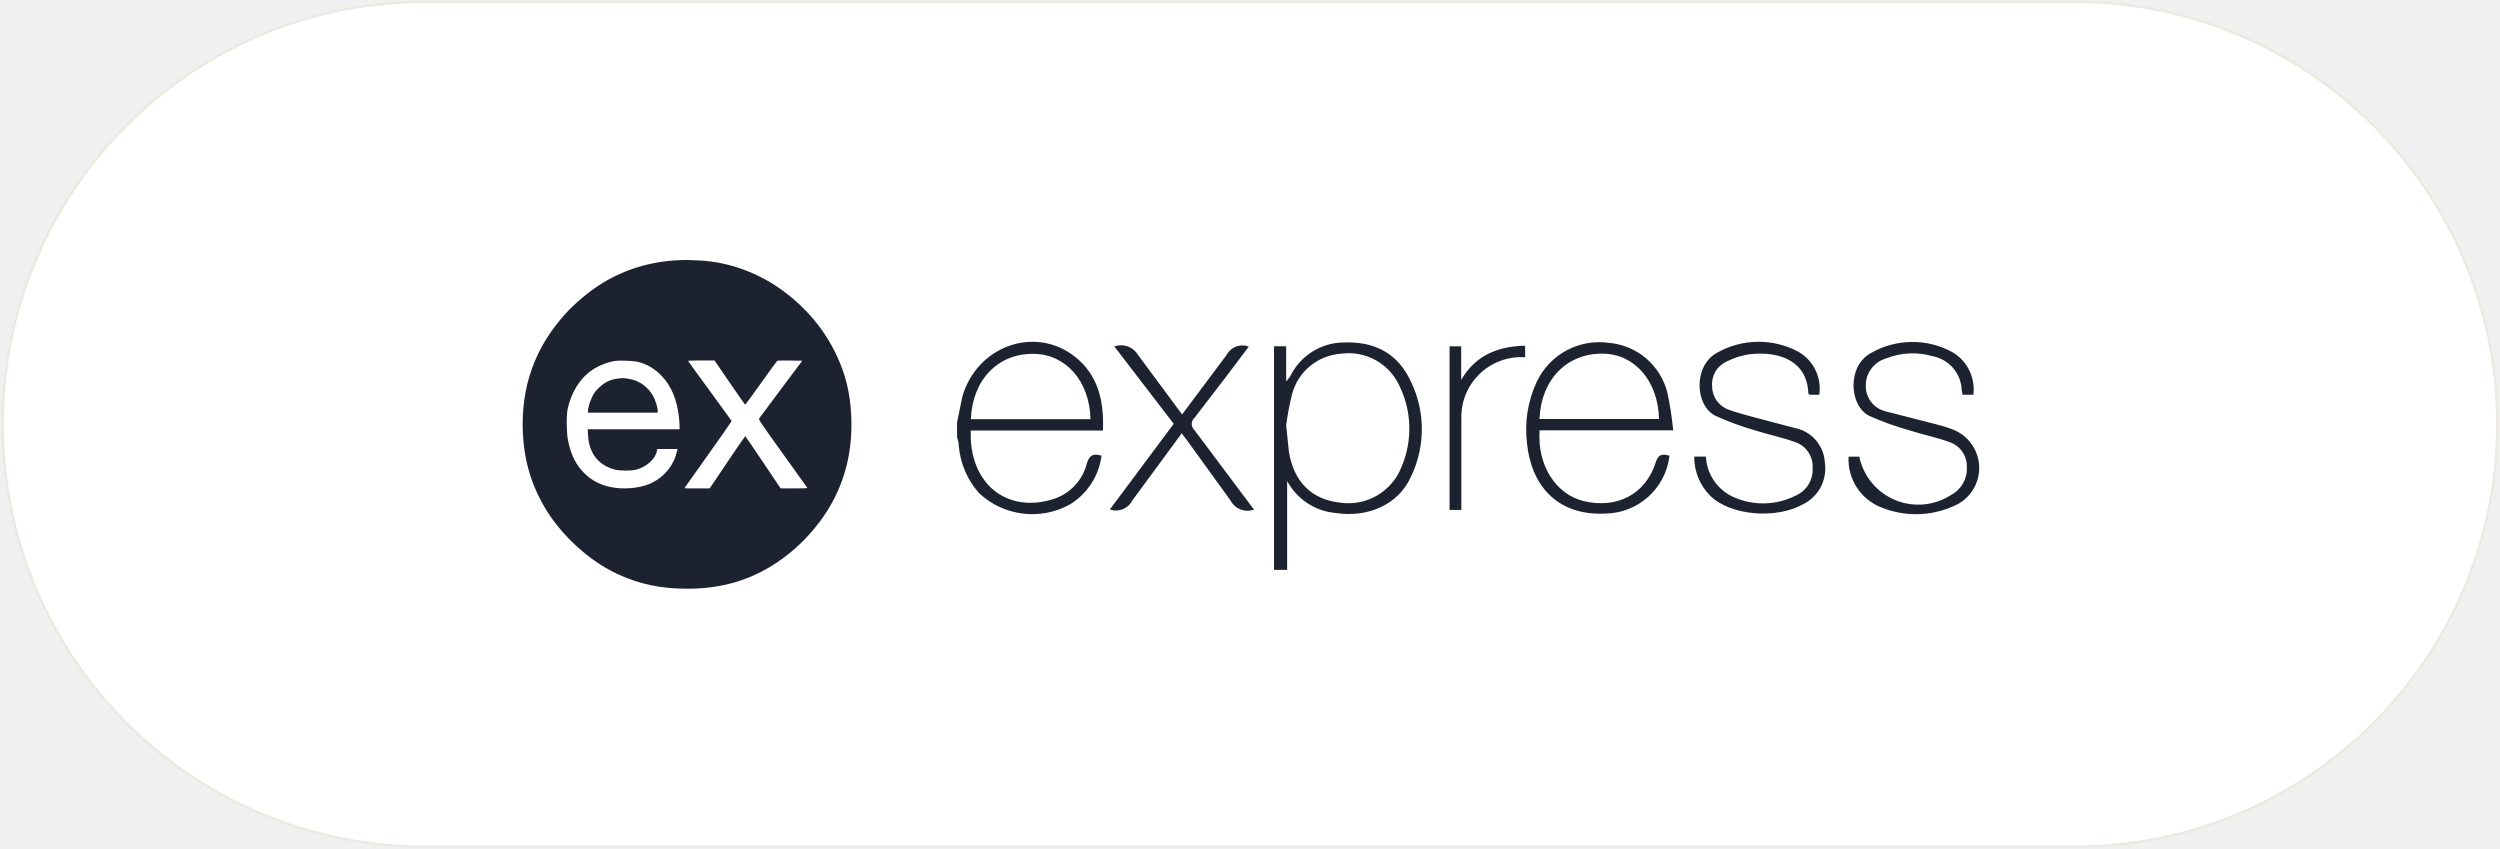
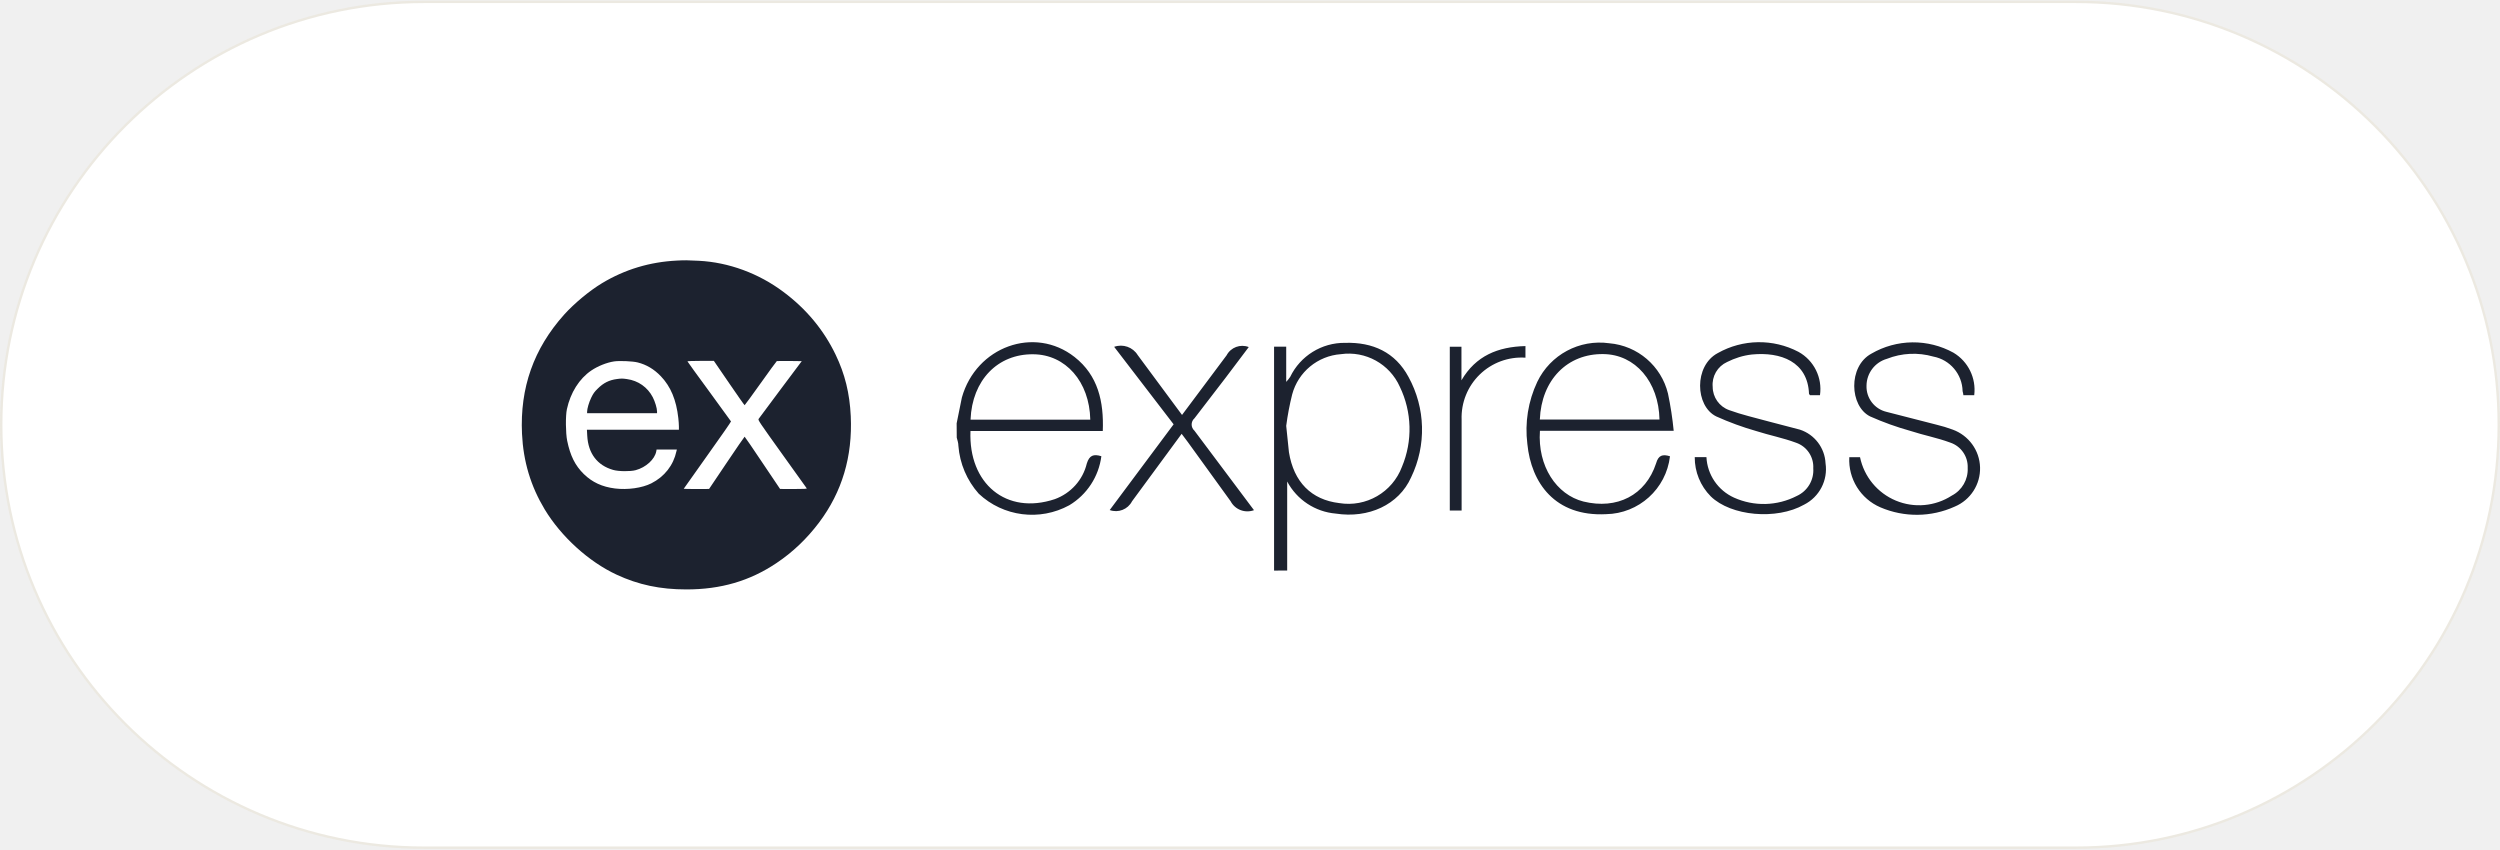
- <svg xmlns="http://www.w3.org/2000/svg" width="840" height="285" viewBox="0 0 840 285" fill="none">
-   <path d="M142.836.63h554.32c78.384 0 141.927 63.542 141.927 141.926S775.54 284.483 697.156 284.483h-554.32C64.452 284.483.909 220.94.909 142.556S64.452.629 142.836.629" fill="#fff" />
-   <path d="M142.836.63h554.32c78.384 0 141.927 63.542 141.927 141.926S775.54 284.483 697.156 284.483h-554.32C64.452 284.483.909 220.94.909 142.556S64.452.629 142.836.629Z" stroke="#ECE9E1" stroke-width=".818" />
+ <svg xmlns="http://www.w3.org/2000/svg" width="839" height="285" viewBox="0 0 839 285" fill="none">
+   <path d="M142.336.63h554.32c78.384 0 141.927 63.542 141.927 141.926S775.04 284.483 696.656 284.483h-554.32C63.952 284.483.409 220.94.409 142.556S63.952.629 142.336.629" fill="#fff" />
+   <path d="M142.336.63h554.32c78.384 0 141.927 63.542 141.927 141.926S775.04 284.483 696.656 284.483h-554.32C63.952 284.483.409 220.94.409 142.556S63.952.629 142.336.629Z" stroke="#ECE9E1" stroke-width=".818" />
  <g clip-path="url(#a)" fill="#1C222F">
-     <g clip-path="url(#b)">
-       <path d="M227.714 87.448c-9.137.448-17.504 2.974-25.154 7.578-4.282 2.58-9.371 6.826-12.757 10.589-10.194 11.395-14.835 24.509-14.118 39.953.43 9.299 2.921 17.576 7.597 25.352 5.518 9.155 14.799 17.594 24.133 21.93 7.346 3.422 14.656 4.963 23.435 4.963 11.556 0 21.249-2.831 30.189-8.815 5.5-3.673 10.23-8.188 14.351-13.653 7.722-10.284 11.251-22.126 10.624-35.689-.358-7.65-1.952-14.136-5.088-20.64-3.995-8.295-9.836-15.336-17.504-21.052-8.313-6.234-18.365-9.925-28.362-10.445-4.049-.197-4.712-.215-7.346-.071m-13.222 34.184c2.956.735 5.536 2.275 7.794 4.64 3.332 3.494 5.178 7.955 5.858 14.047.108.967.197 2.222.197 2.831v1.075h-30.87l.108 2.006c.322 5.931 3.35 9.944 8.672 11.467 1.845.537 5.787.573 7.578.089 3.458-.931 6.414-3.637 6.916-6.324l.107-.609h6.809l-.144.573c-1.021 4.73-4.013 8.546-8.438 10.786-3.1 1.558-7.955 2.239-12.183 1.72-4.3-.538-7.633-2.079-10.464-4.838-2.92-2.866-4.55-6.127-5.59-11.197-.519-2.616-.573-8.332-.089-10.589 1.2-5.536 4.156-10.23 8.17-12.954 2.186-1.487 5.195-2.687 7.65-3.063 1.792-.269 6.235-.09 7.919.34m30.673 6.916c2.795 4.085 5.142 7.435 5.232 7.435.071 0 2.49-3.314 5.374-7.364 2.885-4.049 5.322-7.399 5.429-7.435s2.043-.054 4.282-.036l4.085.054-7.113 9.496c-3.905 5.213-7.22 9.675-7.363 9.89-.251.376.125.931 7.865 11.735a3569 3569 0 0 1 8.277 11.556c.108.179-.824.233-4.407.233l-4.533-.018-5.894-8.761c-3.225-4.838-5.931-8.779-6.002-8.779-.072 0-2.795 3.941-6.038 8.779l-5.895 8.761-4.246.018c-2.347 0-4.264-.036-4.264-.072 0-.054 3.583-5.106 7.973-11.251 4.389-6.146 7.937-11.252 7.901-11.359-.054-.126-3.35-4.659-7.346-10.105s-7.274-9.962-7.274-10.051 1.953-.162 4.443-.162h4.426z" />
-       <path d="M207.565 127.199c-2.616.34-4.551 1.308-6.468 3.225-1.129 1.093-1.505 1.648-2.186 3.046-.771 1.594-1.38 3.709-1.38 4.73v.466h23.472v-.591c0-1.058-.681-3.315-1.433-4.767-1.738-3.35-4.892-5.572-8.672-6.091-1.505-.215-1.864-.215-3.333-.018" />
-     </g>
-     <path d="M428.077 191.483v-75.144h4.076v11.82q.723-.787 1.33-1.666a20.2 20.2 0 0 1 18.424-11.433c9.293-.277 16.845 3.163 21.283 11.433a36.74 36.74 0 0 1 .886 33.687c-4.134 9.267-14.347 13.874-25.28 12.182a20.44 20.44 0 0 1-16.317-10.767v29.885zm4.076-48.563.913 8.824c1.611 10.043 7.548 15.978 16.871 17.093a19.176 19.176 0 0 0 21.061-12.182 32.69 32.69 0 0 0-.717-26.862 18.78 18.78 0 0 0-19.786-10.934 18.29 18.29 0 0 0-16.343 13.513 93 93 0 0 0-1.999 10.545zm128.794 10.213a21.98 21.98 0 0 1-21.479 19.425c-17.093.86-25.114-10.49-26.389-23.589a37.8 37.8 0 0 1 3.329-20.813 23.216 23.216 0 0 1 24.169-12.959 22.21 22.21 0 0 1 19.701 16.901 114 114 0 0 1 1.914 12.489h-44.891c-.831 11.875 5.55 21.423 14.595 23.725 11.266 2.772 20.895-2.11 24.391-12.821.776-2.749 2.191-3.137 4.689-2.358zm-43.678-12.348h40.153c-.251-12.652-8.129-21.848-18.815-21.952-12.065-.196-20.813 8.631-21.338 21.952m51.976 12.625h3.936a15.78 15.78 0 0 0 9.267 13.598 24.228 24.228 0 0 0 21.035-.555 9.454 9.454 0 0 0 5.55-9.296 8.574 8.574 0 0 0-5.771-8.576c-4.331-1.611-8.935-2.498-13.347-3.913a98 98 0 0 1-13.431-4.911c-7.108-3.469-7.548-16.982.499-21.26a28.34 28.34 0 0 1 27.084-.417 14.265 14.265 0 0 1 7.216 14.543h-3.375c0-.163-.306-.307-.306-.473-.418-10.76-9.463-14.126-19.174-13.18-2.934.326-5.716 1.213-8.324 2.524a8.3 8.3 0 0 0-3.74 3.393 8.3 8.3 0 0 0-1.086 4.932 8.31 8.31 0 0 0 5.55 7.826c4.239 1.555 8.738 2.553 13.124 3.772l10.598 2.772a12.52 12.52 0 0 1 8.602 11.295 13.35 13.35 0 0 1-7.187 13.875c-9.267 5.243-24.531 3.857-31.33-2.772a18.5 18.5 0 0 1-5.38-13.18zm93.845-20.784h-3.691c0-.499-.196-.978-.251-1.36a12.066 12.066 0 0 0-9.825-11.598 24.23 24.23 0 0 0-15.567.75 9.46 9.46 0 0 0-6.854 9.019 8.71 8.71 0 0 0 6.659 8.768l16.871 4.331c1.824.437 3.621.984 5.38 1.637 5.38 1.956 9.033 6.952 9.196 12.661a13.86 13.86 0 0 1-8.478 13.174 30.895 30.895 0 0 1-24.975.251 17.311 17.311 0 0 1-10.434-16.816h3.606a20.229 20.229 0 0 0 30.801 12.877 9.917 9.917 0 0 0 5.329-9.267 8.58 8.58 0 0 0-5.857-8.521c-4.33-1.611-8.934-2.468-13.346-3.913a98 98 0 0 1-13.513-4.855c-6.939-3.414-7.493-16.816.418-21.091a27.95 27.95 0 0 1 13.723-3.778 27.95 27.95 0 0 1 13.804 3.472 14.504 14.504 0 0 1 6.965 14.236zm-241.721 38.575a6.36 6.36 0 0 1-7.881-2.997l-14.347-19.841-2.081-2.772-16.649 22.643a6.1 6.1 0 0 1-7.493 2.941l21.449-28.776-19.956-26.002a6.635 6.635 0 0 1 7.907 2.772l14.87 20.086 14.957-20.008a5.968 5.968 0 0 1 7.438-2.775l-7.745 10.275-10.49 13.653a2.761 2.761 0 0 0-.683 3.2c.159.356.392.675.683.935l19.979 26.666zm91.074-55.081v3.913a20.12 20.12 0 0 0-21.424 20.784v30.524h-3.968v-54.976h3.913v11.266c4.8-8.217 12.208-11.266 21.505-11.488zm-190.886 25.92 1.748-8.631c4.8-17.067 24.365-24.169 37.825-13.598 7.881 6.189 9.848 14.958 9.463 24.838h-44.402c-.718 17.647 12.016 28.303 28.303 22.864 5.368-1.956 9.408-6.417 10.738-11.96.861-2.772 2.283-3.248 4.885-2.446a22.53 22.53 0 0 1-10.767 16.457 26.088 26.088 0 0 1-30.387-3.883 27.34 27.34 0 0 1-6.825-16.043c0-.979-.326-1.892-.555-2.772a379 379 0 0 1-.032-4.826zm4.689-1.193h40.153c-.251-12.792-8.324-21.867-19.091-21.952-11.987-.163-20.563 8.713-21.091 21.896z" />
+     <path d="M227.214 87.448c-9.137.448-17.504 2.974-25.154 7.578-4.282 2.58-9.371 6.826-12.757 10.589-10.194 11.395-14.835 24.509-14.118 39.953.43 9.299 2.921 17.576 7.597 25.352 5.518 9.155 14.799 17.594 24.133 21.93 7.346 3.422 14.656 4.963 23.435 4.963 11.556 0 21.249-2.831 30.189-8.815 5.5-3.673 10.23-8.188 14.351-13.653 7.722-10.284 11.251-22.126 10.624-35.689-.358-7.65-1.952-14.136-5.088-20.64-3.995-8.295-9.836-15.336-17.504-21.052-8.313-6.234-18.365-9.925-28.362-10.445-4.049-.197-4.712-.215-7.346-.071m-13.222 34.184c2.956.735 5.536 2.275 7.794 4.64 3.332 3.494 5.178 7.955 5.858 14.047.108.967.197 2.222.197 2.831v1.075h-30.87l.108 2.006c.322 5.931 3.35 9.944 8.672 11.467 1.845.537 5.787.573 7.578.089 3.458-.931 6.414-3.637 6.916-6.324l.107-.609h6.809l-.144.573c-1.021 4.73-4.013 8.546-8.438 10.786-3.1 1.558-7.955 2.239-12.183 1.72-4.3-.538-7.633-2.079-10.464-4.838-2.92-2.866-4.55-6.127-5.59-11.197-.519-2.616-.573-8.332-.089-10.589 1.2-5.536 4.156-10.23 8.17-12.954 2.186-1.487 5.195-2.687 7.65-3.063 1.792-.269 6.235-.09 7.919.34m30.673 6.916c2.795 4.085 5.142 7.435 5.232 7.435.071 0 2.49-3.314 5.374-7.364 2.885-4.049 5.322-7.399 5.429-7.435s2.043-.054 4.282-.036l4.085.054-7.113 9.496c-3.905 5.213-7.22 9.675-7.363 9.89-.251.376.125.931 7.865 11.735a3569 3569 0 0 1 8.277 11.556c.108.179-.824.233-4.407.233l-4.533-.018-5.894-8.761c-3.225-4.838-5.931-8.779-6.002-8.779-.072 0-2.795 3.941-6.038 8.779l-5.895 8.761-4.246.018c-2.347 0-4.264-.036-4.264-.072 0-.054 3.583-5.106 7.973-11.251 4.389-6.146 7.937-11.252 7.901-11.359-.054-.126-3.35-4.659-7.346-10.105s-7.274-9.962-7.274-10.051 1.953-.162 4.443-.162h4.426z" />
+     <path d="M207.065 127.199c-2.616.34-4.551 1.308-6.468 3.225-1.129 1.093-1.505 1.648-2.186 3.046-.771 1.594-1.38 3.709-1.38 4.73v.466h23.472v-.591c0-1.058-.681-3.315-1.433-4.767-1.738-3.35-4.892-5.572-8.672-6.091-1.505-.215-1.864-.215-3.333-.018M427.577 191.483v-75.144h4.076v11.82q.723-.787 1.33-1.666a20.2 20.2 0 0 1 18.424-11.433c9.293-.277 16.845 3.163 21.283 11.433a36.74 36.74 0 0 1 .886 33.687c-4.134 9.267-14.347 13.874-25.28 12.182a20.44 20.44 0 0 1-16.317-10.767v29.885zm4.076-48.563.913 8.824c1.611 10.043 7.548 15.978 16.871 17.093a19.176 19.176 0 0 0 21.061-12.182 32.69 32.69 0 0 0-.717-26.862 18.78 18.78 0 0 0-19.786-10.934 18.29 18.29 0 0 0-16.343 13.513 93 93 0 0 0-1.999 10.545zm128.794 10.213a21.98 21.98 0 0 1-21.479 19.425c-17.093.86-25.114-10.49-26.389-23.589a37.8 37.8 0 0 1 3.329-20.813 23.216 23.216 0 0 1 24.169-12.959 22.21 22.21 0 0 1 19.701 16.901 114 114 0 0 1 1.914 12.489h-44.891c-.831 11.875 5.55 21.423 14.595 23.725 11.266 2.772 20.895-2.11 24.391-12.821.776-2.749 2.191-3.137 4.689-2.358zm-43.678-12.348h40.153c-.251-12.652-8.129-21.848-18.815-21.952-12.065-.196-20.813 8.631-21.338 21.952m51.976 12.625h3.936a15.78 15.78 0 0 0 9.267 13.598 24.23 24.23 0 0 0 21.035-.555 9.454 9.454 0 0 0 5.55-9.296 8.574 8.574 0 0 0-5.771-8.576c-4.331-1.611-8.935-2.498-13.347-3.913a98 98 0 0 1-13.431-4.911c-7.108-3.469-7.548-16.982.499-21.26a28.34 28.34 0 0 1 27.084-.417 14.265 14.265 0 0 1 7.216 14.543h-3.375c0-.163-.306-.307-.306-.473-.418-10.76-9.463-14.126-19.174-13.18-2.934.326-5.716 1.213-8.324 2.524a8.3 8.3 0 0 0-3.74 3.393 8.3 8.3 0 0 0-1.086 4.932 8.31 8.31 0 0 0 5.55 7.826c4.239 1.555 8.738 2.553 13.124 3.772l10.598 2.772a12.52 12.52 0 0 1 8.602 11.295 13.35 13.35 0 0 1-7.187 13.875c-9.267 5.243-24.531 3.857-31.33-2.772a18.5 18.5 0 0 1-5.38-13.18zm93.845-20.784h-3.691c0-.499-.196-.978-.251-1.36a12.066 12.066 0 0 0-9.825-11.598 24.23 24.23 0 0 0-15.567.75 9.46 9.46 0 0 0-6.854 9.019 8.71 8.71 0 0 0 6.659 8.768l16.871 4.331c1.824.437 3.621.984 5.38 1.637 5.38 1.956 9.033 6.952 9.196 12.661a13.86 13.86 0 0 1-8.478 13.174 30.895 30.895 0 0 1-24.975.251 17.311 17.311 0 0 1-10.434-16.816h3.606a20.23 20.23 0 0 0 30.802 12.877 9.917 9.917 0 0 0 5.328-9.267 8.58 8.58 0 0 0-5.857-8.521c-4.33-1.611-8.934-2.468-13.346-3.913a98 98 0 0 1-13.513-4.855c-6.939-3.414-7.493-16.816.418-21.091a27.95 27.95 0 0 1 13.723-3.778 27.95 27.95 0 0 1 13.804 3.472 14.504 14.504 0 0 1 6.965 14.236zm-241.721 38.575a6.36 6.36 0 0 1-7.881-2.997l-14.347-19.841-2.081-2.772-16.649 22.643a6.1 6.1 0 0 1-7.493 2.941l21.449-28.776-19.956-26.002a6.635 6.635 0 0 1 7.907 2.772l14.87 20.086 14.957-20.008a5.968 5.968 0 0 1 7.438-2.775l-7.745 10.275-10.49 13.653a2.761 2.761 0 0 0-.683 3.2c.159.356.392.675.683.935l19.979 26.666zm91.074-55.081v3.913a20.12 20.12 0 0 0-21.424 20.784v30.524h-3.968v-54.976h3.913v11.266c4.8-8.217 12.208-11.266 21.505-11.488zm-190.886 25.92 1.748-8.631c4.8-17.067 24.365-24.169 37.825-13.598 7.881 6.189 9.848 14.958 9.463 24.838h-44.402c-.718 17.647 12.016 28.303 28.303 22.864 5.368-1.956 9.408-6.417 10.738-11.96.861-2.772 2.283-3.248 4.885-2.446a22.53 22.53 0 0 1-10.767 16.457 26.088 26.088 0 0 1-30.387-3.883 27.34 27.34 0 0 1-6.825-16.043c0-.979-.326-1.892-.555-2.772a379 379 0 0 1-.032-4.826zm4.689-1.193h40.153c-.251-12.792-8.324-21.867-19.091-21.952-11.987-.163-20.563 8.713-21.091 21.896z" />
  </g>
  <defs>
    <clipPath id="a">
-       <path fill="#fff" d="M174.98 86.72h490.032v111.673H174.98z" />
-     </clipPath>
-     <clipPath id="b">
-       <path fill="#fff" d="M174.98 86.72h111.673v111.673H174.98z" />
+       <path fill="#fff" d="M174.48 86.72h490.032v111.673H174.48z" />
    </clipPath>
  </defs>
</svg>
